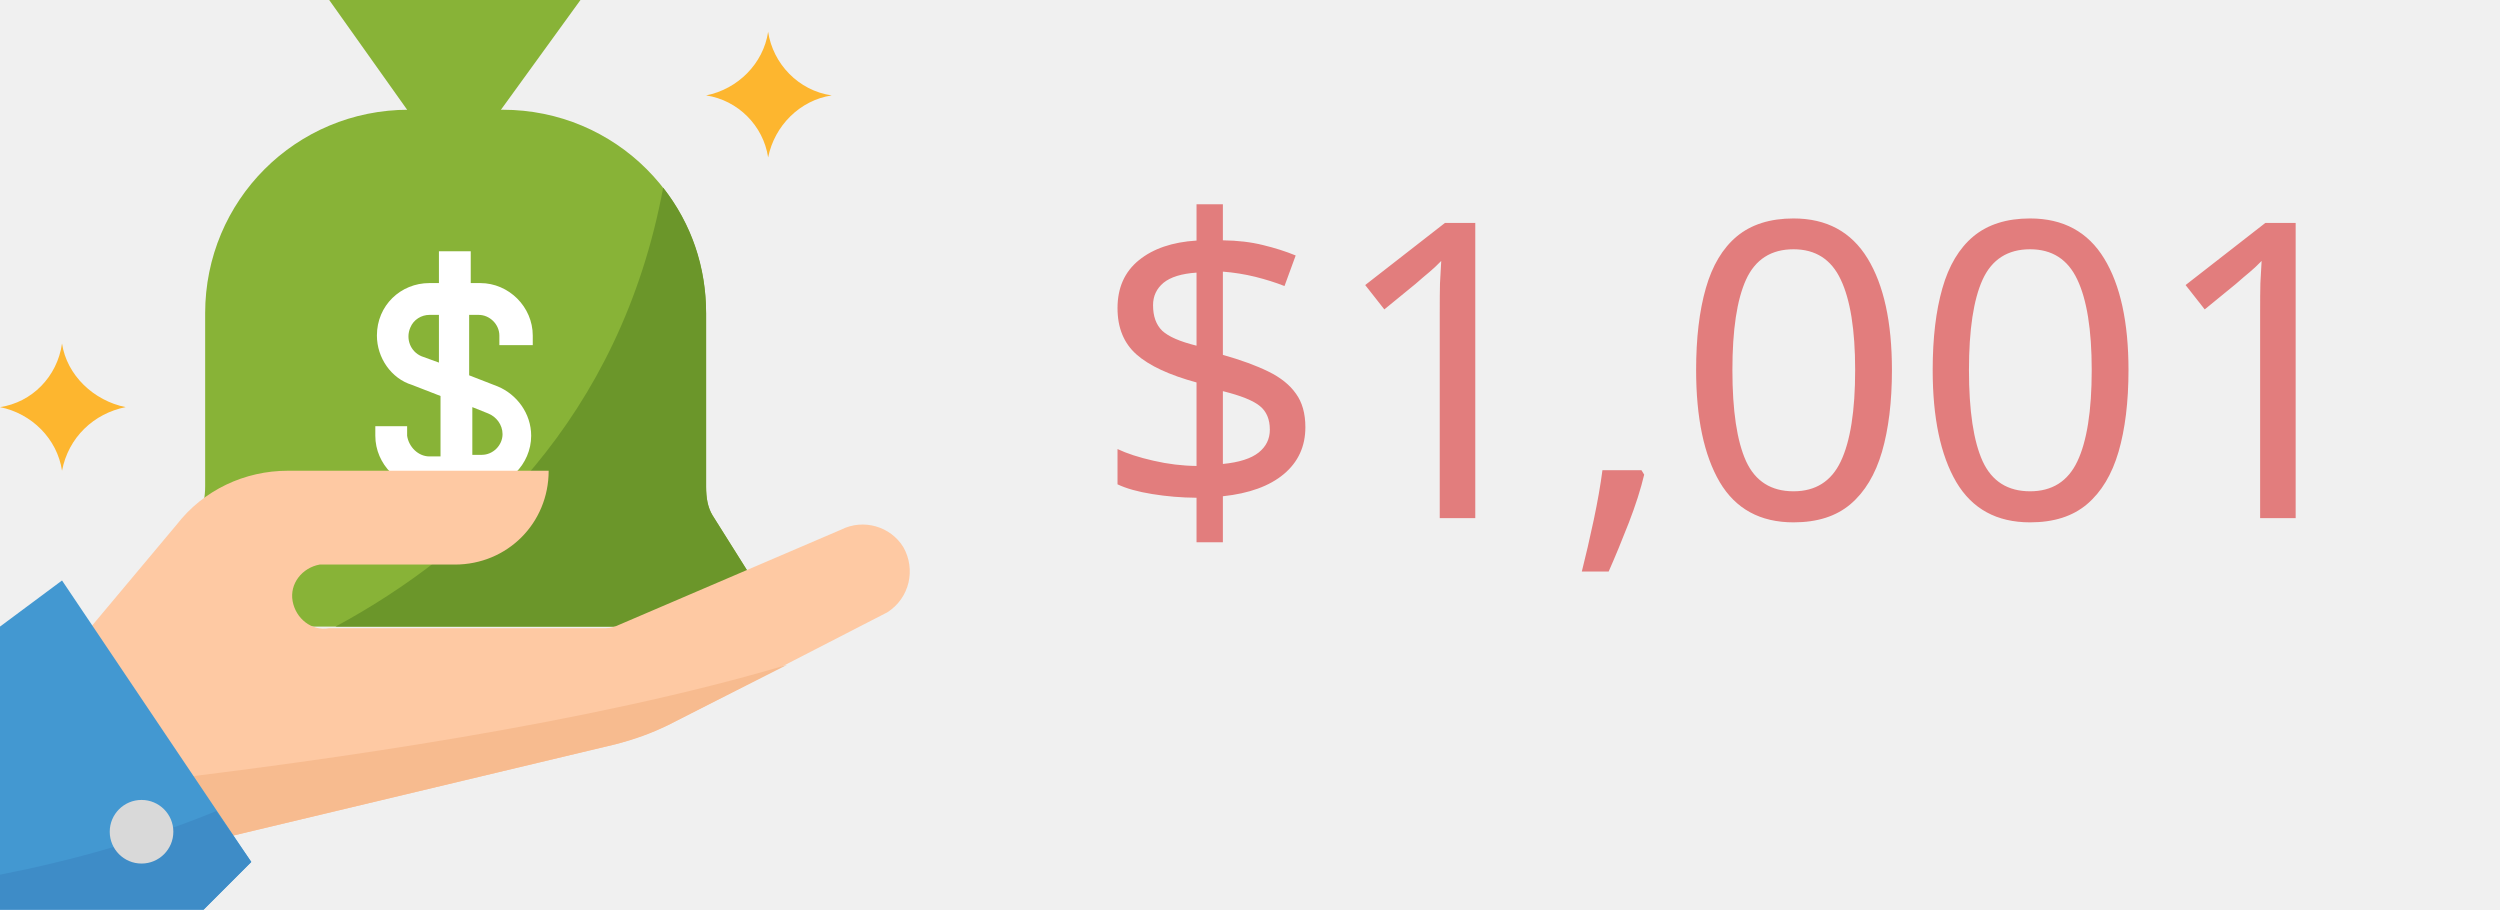
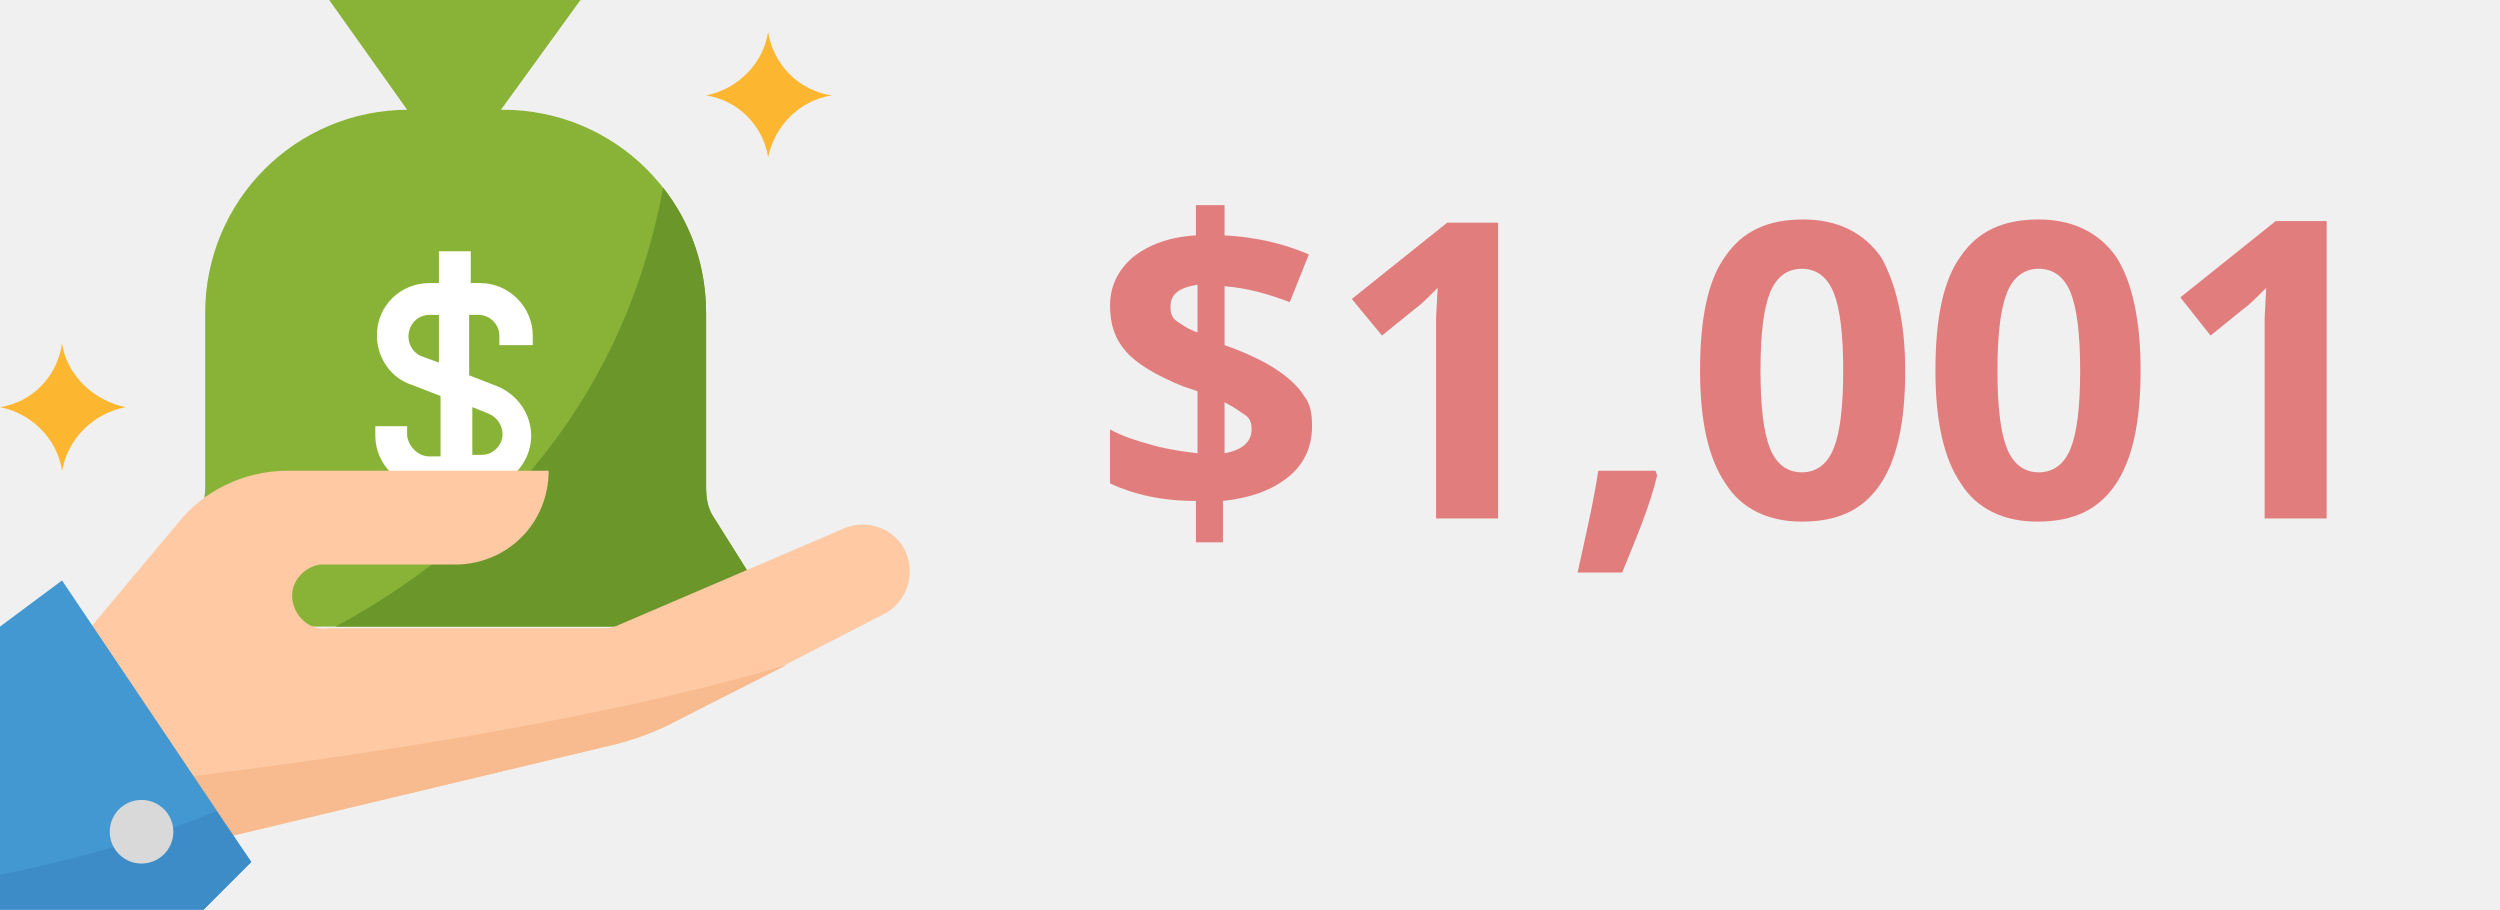
<svg xmlns="http://www.w3.org/2000/svg" version="1.1" id="Layer_1" x="0px" y="0px" viewBox="0 0 157.2 57.2" style="enable-background:new 0 0 157.2 57.2;" xml:space="preserve">
  <style type="text/css">
	.st0{fill:#88B337;}
	.st1{fill:#6B962A;}
	.st2{fill:#FFFFFF;}
	.st3{fill:#FDB62F;}
	.st4{fill:#FEC9A3;}
	.st5{fill:#F7BB8F;}
	.st6{fill:#4398D1;}
	.st7{fill:#3E8CC7;}
	.st8{fill:#D9D9D9;}
- 	.st9{fill:#E27D7D;}
- 	.st10{font-family:'OpenSans-Bold';}
- 	.st11{font-size:26px;}
+ 	.st9{enable-background:new    ;}
+ 	.st10{fill:#E27D7D;}
</style>
  <g id="Layer_2_1_">
    <g id="text">
-       <path class="st0" d="M47.3,37.1c0-0.4-0.1-0.9-0.3-1.2l-2.2-3.5c-0.3-0.5-0.4-1.1-0.4-1.8V19.7c0-7.1-5.7-12.8-12.8-12.8    c0,0,0,0,0,0h-5.9c-7.1,0-12.8,5.7-12.8,12.8v10.9c0,0.6-0.1,1.2-0.4,1.8l-2.2,3.5c-0.2,0.4-0.3,0.8-0.3,1.2l0,0    c0,1.3,1,2.3,2.3,2.3H45C46.3,39.5,47.3,38.4,47.3,37.1C47.3,37.1,47.3,37.1,47.3,37.1z" />
+       <path class="st0" d="M47.3,37.1c0-0.4-0.1-0.9-0.3-1.2l-2.2-3.5c-0.3-0.5-0.4-1.1-0.4-1.8V19.7c0-7.1-5.7-12.8-12.8-12.8l0,0h-5.9    c-7.1,0-12.8,5.7-12.8,12.8v10.9c0,0.6-0.1,1.2-0.4,1.8l-2.2,3.5c-0.2,0.4-0.3,0.8-0.3,1.2l0,0c0,1.3,1,2.3,2.3,2.3H45    C46.3,39.5,47.3,38.4,47.3,37.1L47.3,37.1z" />
      <polygon class="st0" points="31.5,6.9 36.5,0 20.7,0 25.6,6.9 25.6,8.9 31.5,8.9   " />
      <path class="st1" d="M47,35.9l-2.2-3.5c-0.3-0.5-0.4-1.1-0.4-1.8V19.7c0-2.9-0.9-5.6-2.7-7.9C39,26.3,29.8,34.7,21.1,39.4H45    c1.3,0,2.3-1,2.4-2.2C47.4,36.7,47.2,36.3,47,35.9z" />
-       <path class="st2" d="M33.5,21.7v-0.6c0-1.8-1.5-3.3-3.3-3.3h-0.6v-2h-2v2H27c-1.8,0-3.3,1.4-3.3,3.3c0,1.4,0.9,2.7,2.2,3.1    l1.8,0.7v3.8H27c-0.7,0-1.3-0.6-1.4-1.3l0,0v-0.6h-2v0.6c0,1.8,1.5,3.3,3.3,3.3c0,0,0,0,0,0h3.2c1.8,0,3.3-1.5,3.3-3.3    c0-1.4-0.9-2.6-2.1-3.1l-1.8-0.7v-3.8h0.6c0.7,0,1.3,0.6,1.3,1.3l0,0l0,0v0.6L33.5,21.7z M30.7,26c0.5,0.2,0.9,0.7,0.9,1.3    c0,0.7-0.6,1.3-1.3,1.3l0,0h-0.6v-3L30.7,26z M27.6,22.8l-1.1-0.4c-0.7-0.3-1-1.1-0.7-1.8c0.2-0.5,0.7-0.8,1.2-0.8h0.6L27.6,22.8z    " />
-       <path class="st3" d="M48.3,9.9L48.3,9.9c-0.3-2-1.9-3.6-3.9-3.9l0,0C46.4,5.6,48,4,48.3,2l0,0c0.3,2,1.9,3.7,4,4l0,0    C50.3,6.3,48.7,7.9,48.3,9.9z" />
-       <path class="st3" d="M3.9,29.6L3.9,29.6C3.6,27.6,2,26,0,25.6l0,0c2-0.3,3.6-1.9,3.9-4l0,0c0.3,2,2,3.6,4,4l0,0    C5.9,26,4.3,27.5,3.9,29.6z" />
-       <path class="st4" d="M56.8,34.4c-0.8-1.3-2.5-1.8-3.9-1.1l-14,6c-0.2,0.1-0.5,0.2-0.8,0.2H20.7c-1.1,0.2-2.1-0.6-2.3-1.7    c-0.2-1.1,0.6-2.1,1.7-2.3c0.2,0,0.4,0,0.6,0h7.9c3.3,0,5.9-2.6,5.9-5.9c0,0,0,0,0,0H18.1c-2.7,0-5.3,1.2-7,3.4l-6.2,7.4l7,12.8    l26.8-6.4c1.1-0.3,2.2-0.7,3.3-1.2l13.8-7.1C57.2,37.6,57.6,35.8,56.8,34.4z" />
+       <path class="st2" d="M33.5,21.7v-0.6c0-1.8-1.5-3.3-3.3-3.3h-0.6v-2h-2v2H27c-1.8,0-3.3,1.4-3.3,3.3c0,1.4,0.9,2.7,2.2,3.1    l1.8,0.7v3.8H27c-0.7,0-1.3-0.6-1.4-1.3l0,0v-0.6h-2v0.6c0,1.8,1.5,3.3,3.3,3.3l0,0h3.2c1.8,0,3.3-1.5,3.3-3.3    c0-1.4-0.9-2.6-2.1-3.1l-1.8-0.7v-3.8h0.6c0.7,0,1.3,0.6,1.3,1.3l0,0l0,0v0.6H33.5z M30.7,26c0.5,0.2,0.9,0.7,0.9,1.3    c0,0.7-0.6,1.3-1.3,1.3l0,0h-0.6v-3L30.7,26z M27.6,22.8l-1.1-0.4c-0.7-0.3-1-1.1-0.7-1.8c0.2-0.5,0.7-0.8,1.2-0.8h0.6V22.8z" />
+       <path class="st3" d="M48.3,9.9L48.3,9.9c-0.3-2-1.9-3.6-3.9-3.9l0,0c2-0.4,3.6-2,3.9-4l0,0c0.3,2,1.9,3.7,4,4l0,0    C50.3,6.3,48.7,7.9,48.3,9.9z" />
+       <path class="st3" d="M3.9,29.6L3.9,29.6c-0.3-2-1.9-3.6-3.9-4l0,0c2-0.3,3.6-1.9,3.9-4l0,0c0.3,2,2,3.6,4,4l0,0    C5.9,26,4.3,27.5,3.9,29.6z" />
+       <path class="st4" d="M56.8,34.4c-0.8-1.3-2.5-1.8-3.9-1.1l-14,6c-0.2,0.1-0.5,0.2-0.8,0.2H20.7c-1.1,0.2-2.1-0.6-2.3-1.7    c-0.2-1.1,0.6-2.1,1.7-2.3c0.2,0,0.4,0,0.6,0h7.9c3.3,0,5.9-2.6,5.9-5.9l0,0H18.1c-2.7,0-5.3,1.2-7,3.4l-6.2,7.4l7,12.8l26.8-6.4    c1.1-0.3,2.2-0.7,3.3-1.2l13.8-7.1C57.2,37.6,57.6,35.8,56.8,34.4z" />
      <path class="st5" d="M9.7,49.1l2.2,4.1l26.8-6.4c1.2-0.3,2.3-0.7,3.3-1.2l7.5-3.8C37.1,45.5,20.6,47.8,9.7,49.1z" />
      <polygon class="st6" points="0,39.4 0,57.2 12.8,57.2 15.8,54.2 3.9,36.5   " />
      <path class="st7" d="M0,57.2h12.8l3-3L13.6,51c-4.4,1.8-9,3.1-13.6,4V57.2z" />
      <circle class="st8" cx="8.9" cy="52.3" r="2" />
-       <text transform="matrix(1 0 0 1 68.66 32.58)" class="st9 st10 st11">$1,001</text>
+       <g class="st9">
+         <path class="st10" d="M82.5,26.8c0,1.3-0.5,2.4-1.5,3.2c-1,0.8-2.3,1.3-4.1,1.5v2.6h-1.7v-2.6c-2.1,0-3.9-0.4-5.4-1.1v-3.4     c0.7,0.4,1.6,0.7,2.7,1s2,0.4,2.8,0.5v-3.9l-0.9-0.3c-1.7-0.7-2.9-1.4-3.6-2.2c-0.7-0.8-1-1.7-1-2.9c0-1.2,0.5-2.2,1.4-3     c1-0.8,2.3-1.3,4-1.4v-1.9H77v1.9c1.9,0.1,3.7,0.5,5.3,1.2l-1.2,3c-1.3-0.5-2.7-0.9-4.1-1v3.7c1.7,0.6,2.8,1.2,3.5,1.7     c0.7,0.5,1.2,1,1.5,1.5C82.4,25.4,82.5,26,82.5,26.8z M73.6,19.3c0,0.4,0.1,0.7,0.4,0.9c0.3,0.2,0.7,0.5,1.3,0.7v-3     C74.1,18.1,73.6,18.5,73.6,19.3z M78.7,27c0-0.4-0.1-0.7-0.4-0.9s-0.7-0.5-1.3-0.8v3.2C78.1,28.3,78.7,27.8,78.7,27z" />
+         <path class="st10" d="M94.2,32.6h-3.9V21.8l0-1.8l0.1-1.9c-0.7,0.7-1.1,1.1-1.4,1.3l-2.1,1.7L85,18.8l6-4.8h3.2V32.6z" />
+         <path class="st10" d="M104.2,29.9c-0.4,1.7-1.2,3.7-2.2,6.1h-2.8c0.5-2.3,1-4.4,1.3-6.4h3.6L104.2,29.9z" />
+         <path class="st10" d="M119.8,23.3c0,3.2-0.5,5.6-1.6,7.2c-1.1,1.6-2.7,2.3-4.9,2.3c-2.1,0-3.8-0.8-4.8-2.4     c-1.1-1.6-1.6-4-1.6-7.1c0-3.3,0.5-5.7,1.6-7.2c1.1-1.6,2.7-2.3,4.9-2.3c2.1,0,3.8,0.8,4.9,2.4C119.2,17.8,119.8,20.2,119.8,23.3     z M110.7,23.3c0,2.3,0.2,3.9,0.6,4.9c0.4,1,1.1,1.5,2,1.5c0.9,0,1.6-0.5,2-1.5s0.6-2.6,0.6-4.9c0-2.3-0.2-3.9-0.6-4.9     c-0.4-1-1.1-1.5-2-1.5c-0.9,0-1.6,0.5-2,1.5C110.9,19.4,110.7,21,110.7,23.3z" />
+         <path class="st10" d="M134.6,23.3c0,3.2-0.5,5.6-1.6,7.2c-1.1,1.6-2.7,2.3-4.9,2.3c-2.1,0-3.8-0.8-4.8-2.4     c-1.1-1.6-1.6-4-1.6-7.1c0-3.3,0.5-5.7,1.6-7.2c1.1-1.6,2.7-2.3,4.9-2.3c2.1,0,3.8,0.8,4.9,2.4C134.1,17.8,134.6,20.2,134.6,23.3     z M125.6,23.3c0,2.3,0.2,3.9,0.6,4.9c0.4,1,1.1,1.5,2,1.5c0.9,0,1.6-0.5,2-1.5s0.6-2.6,0.6-4.9c0-2.3-0.2-3.9-0.6-4.9     c-0.4-1-1.1-1.5-2-1.5c-0.9,0-1.6,0.5-2,1.5C125.8,19.4,125.6,21,125.6,23.3z" />
+         <path class="st10" d="M146.3,32.6h-3.9V21.8l0-1.8l0.1-1.9c-0.7,0.7-1.1,1.1-1.4,1.3l-2.1,1.7l-1.9-2.4l6-4.8h3.2V32.6z" />
+       </g>
    </g>
  </g>
</svg>
